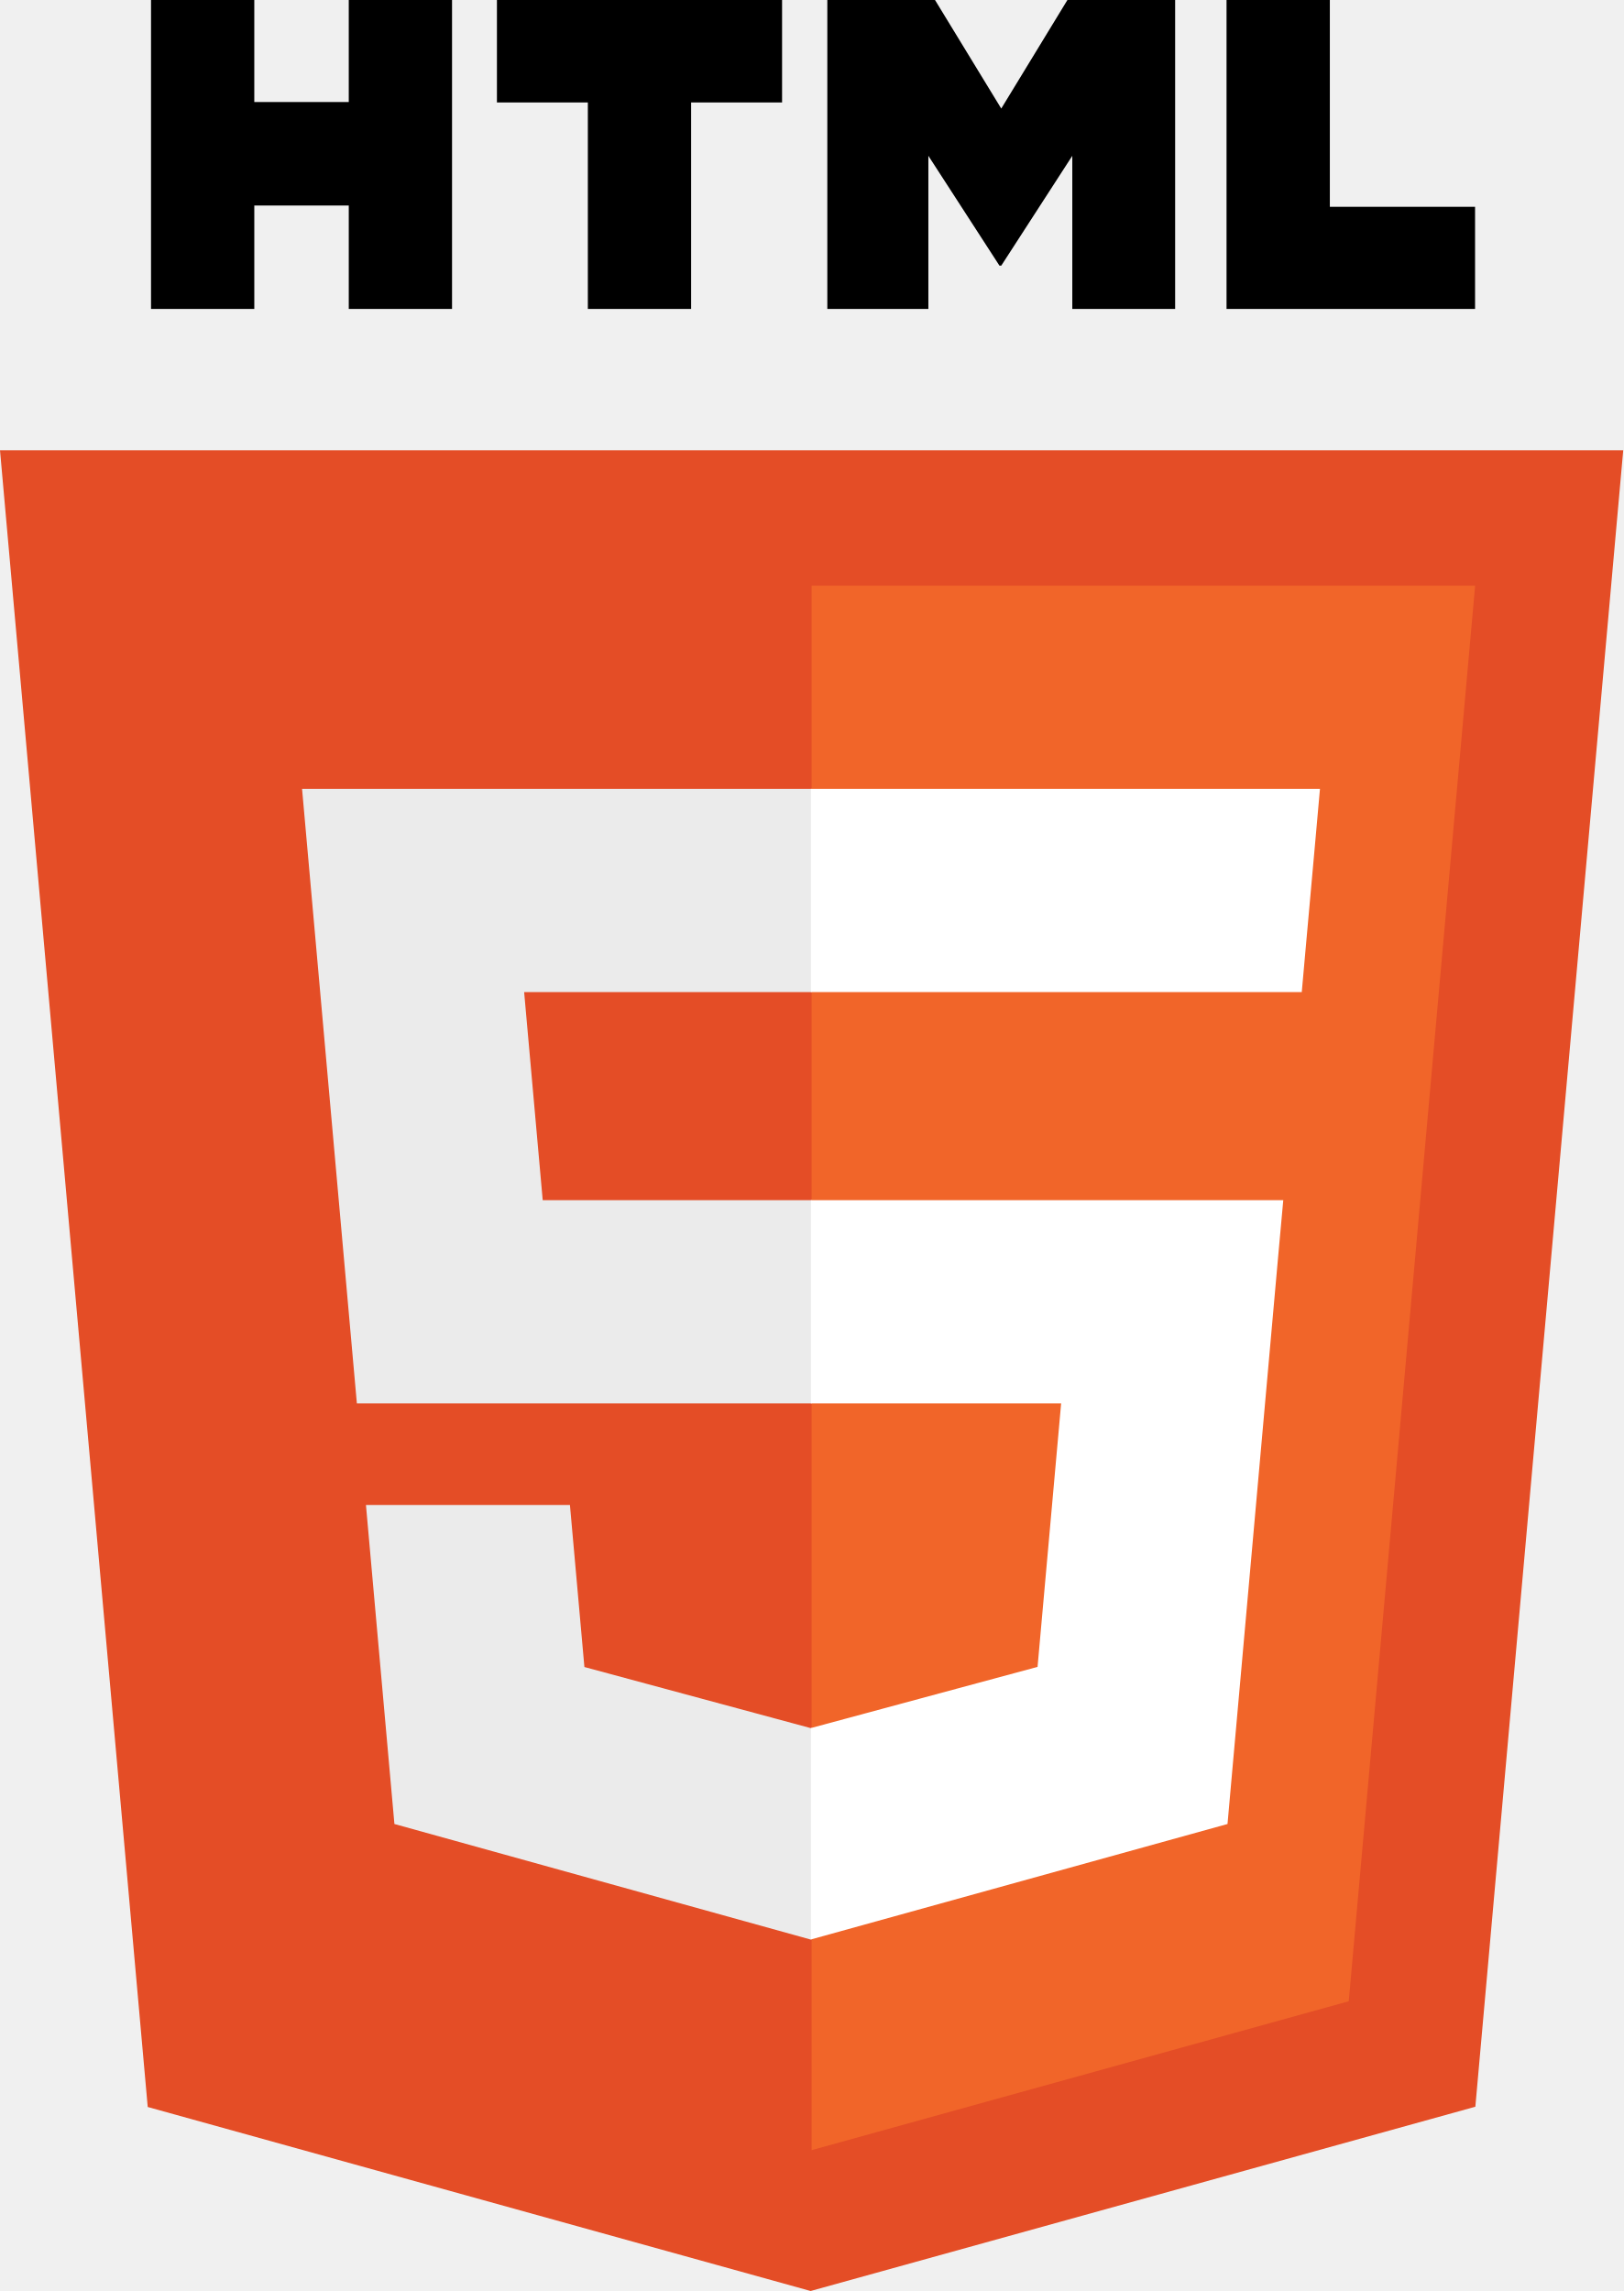
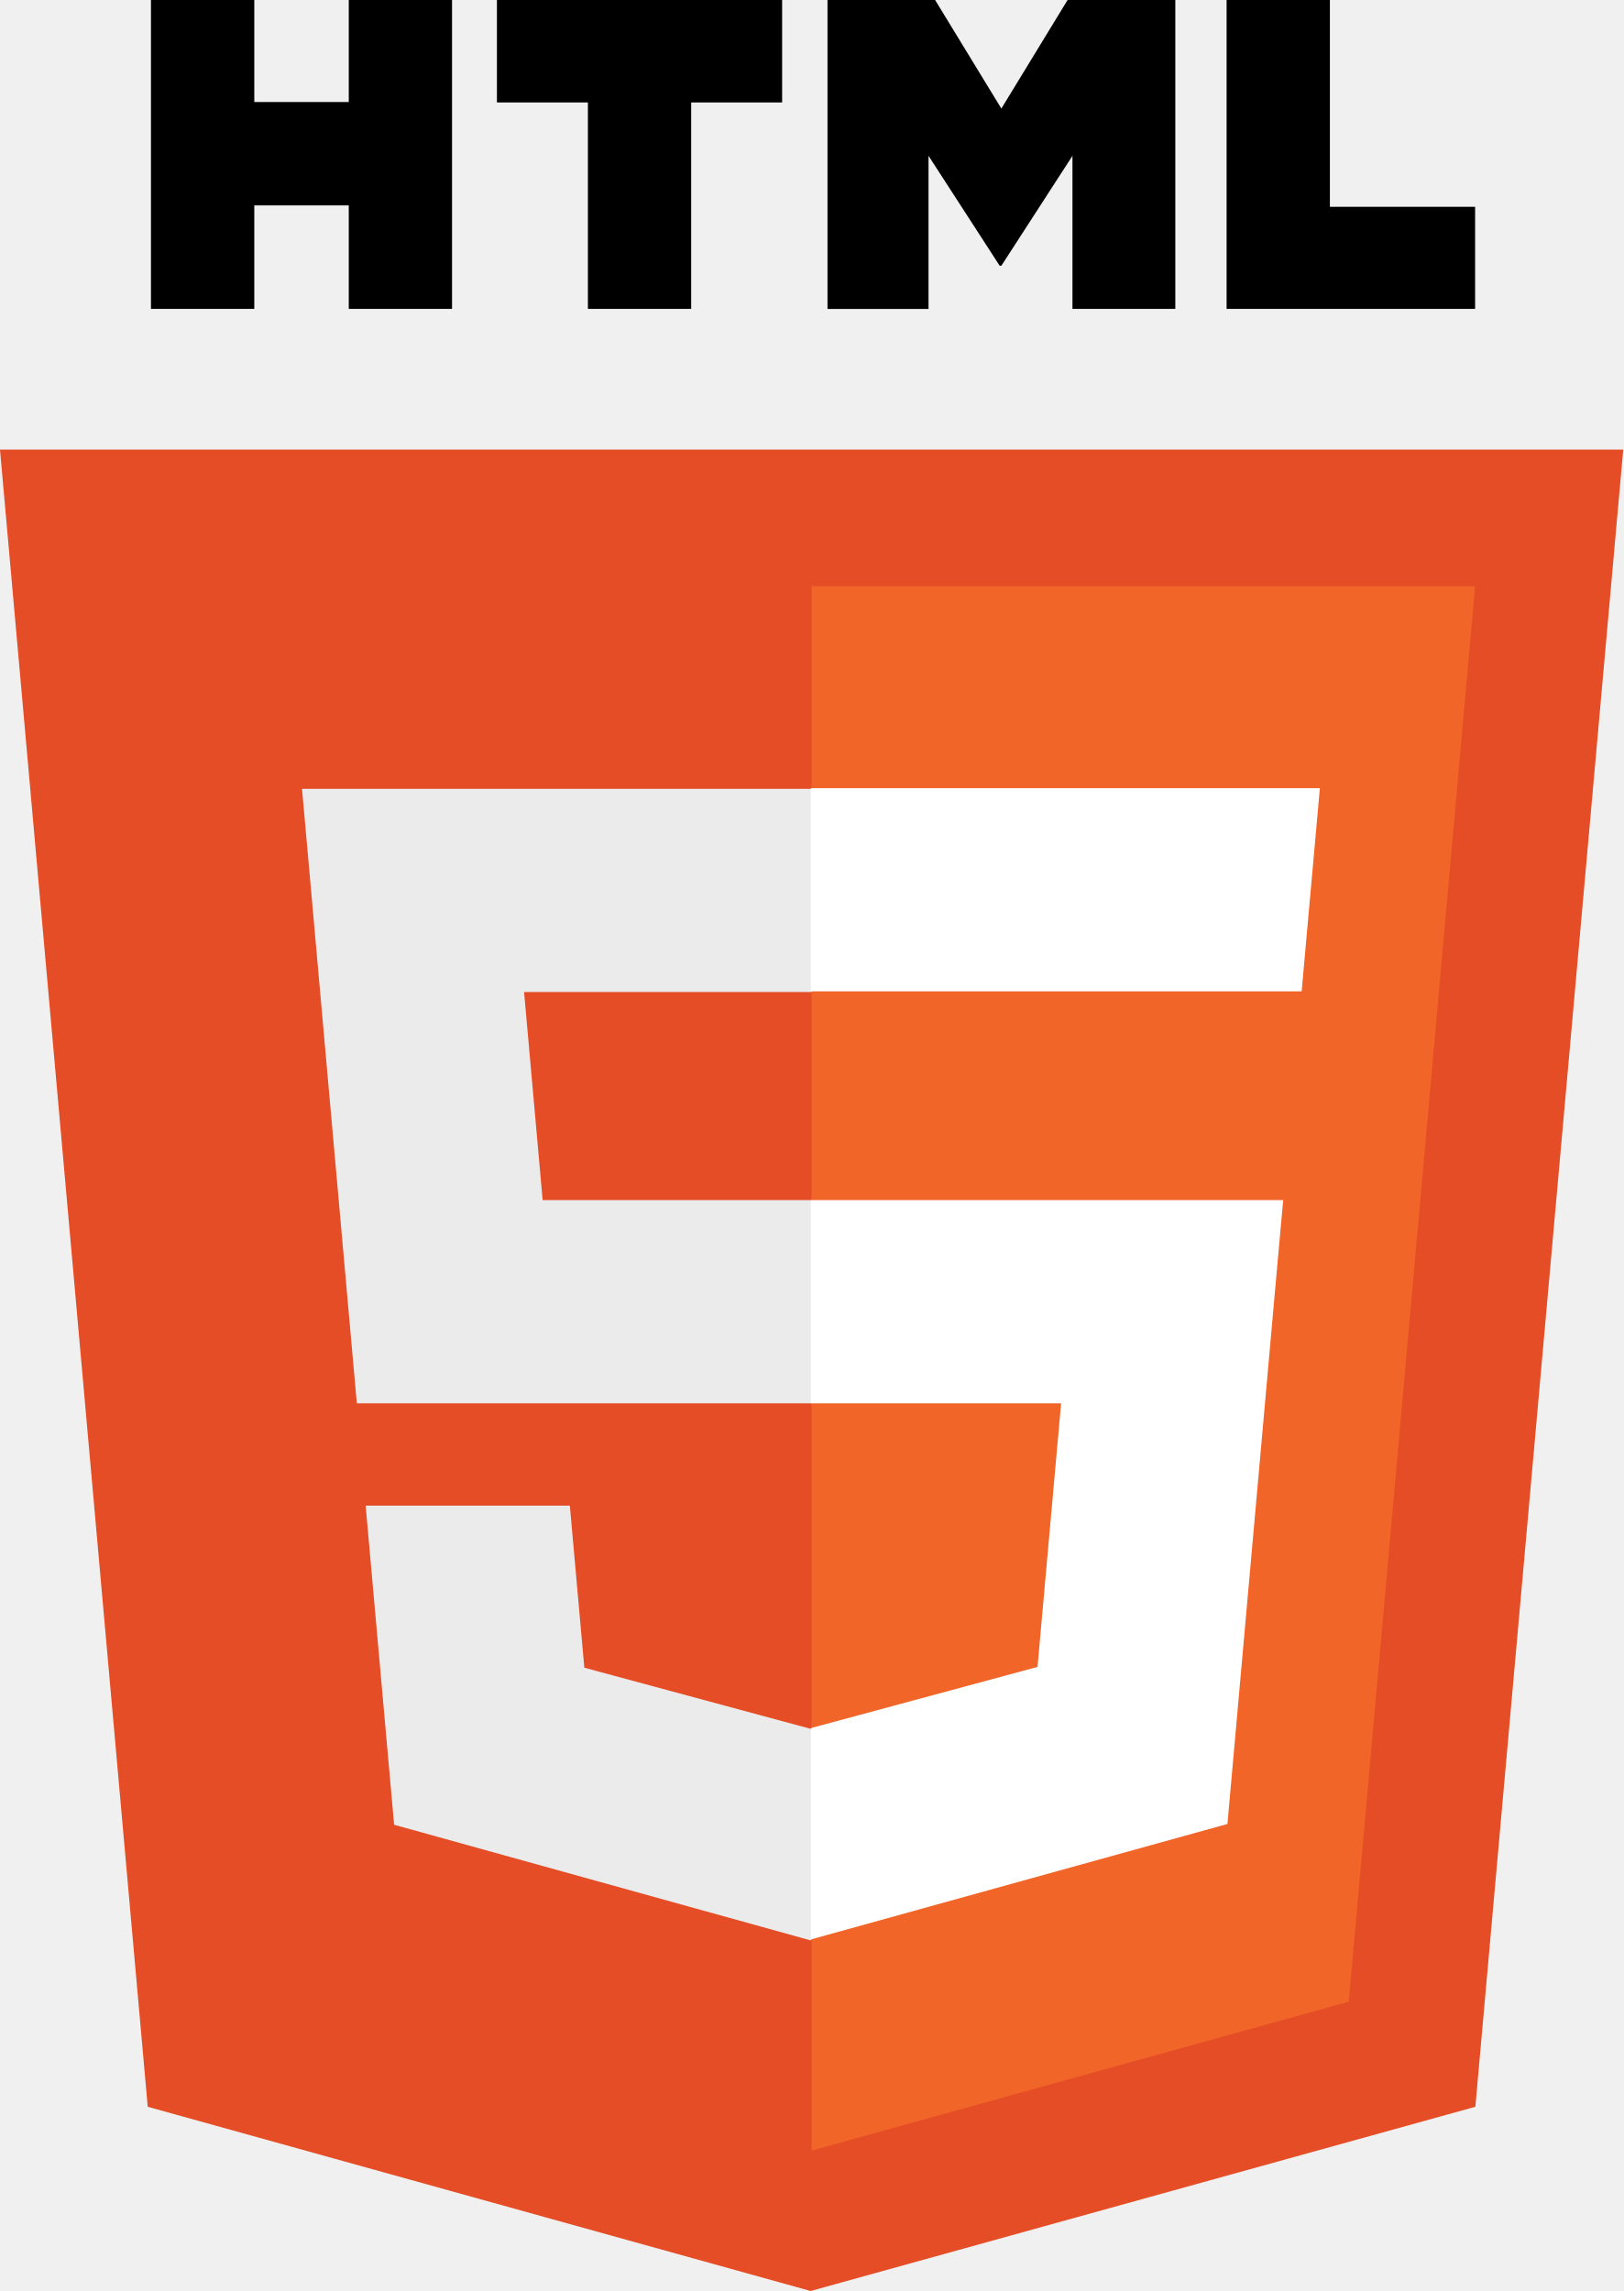
- <svg xmlns="http://www.w3.org/2000/svg" viewBox="74.633 0 362.734 512">
-   <path fill="#e44d26" d="m107.644 470.877l-33.011-370.257h362.734l-33.046 370.199-148.543 41.181" />
-   <path fill="#f16529" d="m256 480.523l120.03-33.277 28.24-316.352h-148.27" />
-   <path fill="#ebebeb" d="m256 268.217h-60.09l-4.15-46.501h64.24v-45.411h-.157-113.711l1.087 12.183 11.161 125.139h101.62m0 72.526l-.199.053-50.574-13.656-3.233-36.217h-24.575-21.01l6.362 71.301 93.02 25.823.209-.058" />
-   <path d="m108.382 0h23.077v22.8h21.11v-22.8h23.078v69.044h-23.077v-23.12h-21.11v23.12h-23.077v-69.044zm97.612 22.896h-20.316v-22.896h63.72v22.896h-20.325v46.148h-23.078v-46.148zm53.517-22.896h24.063l14.802 24.26 14.787-24.26h24.072v69.044h-22.982v-34.222l-15.877 24.549h-.397l-15.888-24.549v34.222h-22.58v-69.044zm89.209 0h23.084v46.222h32.453v22.822h-55.537v-69.044z" />
-   <path fill="#fff" d="m255.843 268.217v45.41h55.918l-5.271 58.894-50.647 13.67v47.244l93.094-25.801.683-7.672 10.671-119.551 1.108-12.194h-12.237m-93.319-91.912v45.411h109.688l.911-10.207 2.069-23.021 1.086-12.183" />
+ <svg xmlns="http://www.w3.org/2000/svg" viewBox="0 0 10000 14115">
+   <path fill="#e44d26" d="m910.1 12980l-910.1-10210h1e4l-911 10210-4095 1135z" />
+   <path fill="#f16529" d="m5e3 13250l3309-917.4 778.5-8721h-4088z" />
+   <path fill="#ebebeb" d="m5e3 7394h-1657l-114.4-1282h1771v-1252h-3139l29.96 335.9 307.7 3450h2801m0 2004l-5.484 1.457-1394-376.5-89.13-998.4h-1258l175.4 1966 2564 711.9 5.756-1.605z" />
+   <path d="m930.4 0h636.2v628.6h582v-628.6h636.2v1903h-636.2v-637.4h-582v637.4h-636.6v-1903zm2691 631.2h-560.1v-631.2h1757v631.2h-560.3v1272h-636.2v-1272l-1 .2zm1476-631.2h663.4l408.1 668.8 408-668.8h663.6v1903h-633.6v-943l-437.7 676.8h-10.94l-438-676.8v943.4h-622.5v-1904h1zm2459 0h636.4v1274h894.7v629.2h-1531v-1903z" />
+   <path fill="#fff" d="m4996 7394v1252h1541l-145.3 1624-1396 376.9v1302l2566-711.3 18.82-211.5 294.2-3296 30.53-336.2h-337.3m-2573-2538v1252h3024l25.1-281.4 57.04-634.7 29.94-335.9z" />
</svg>
